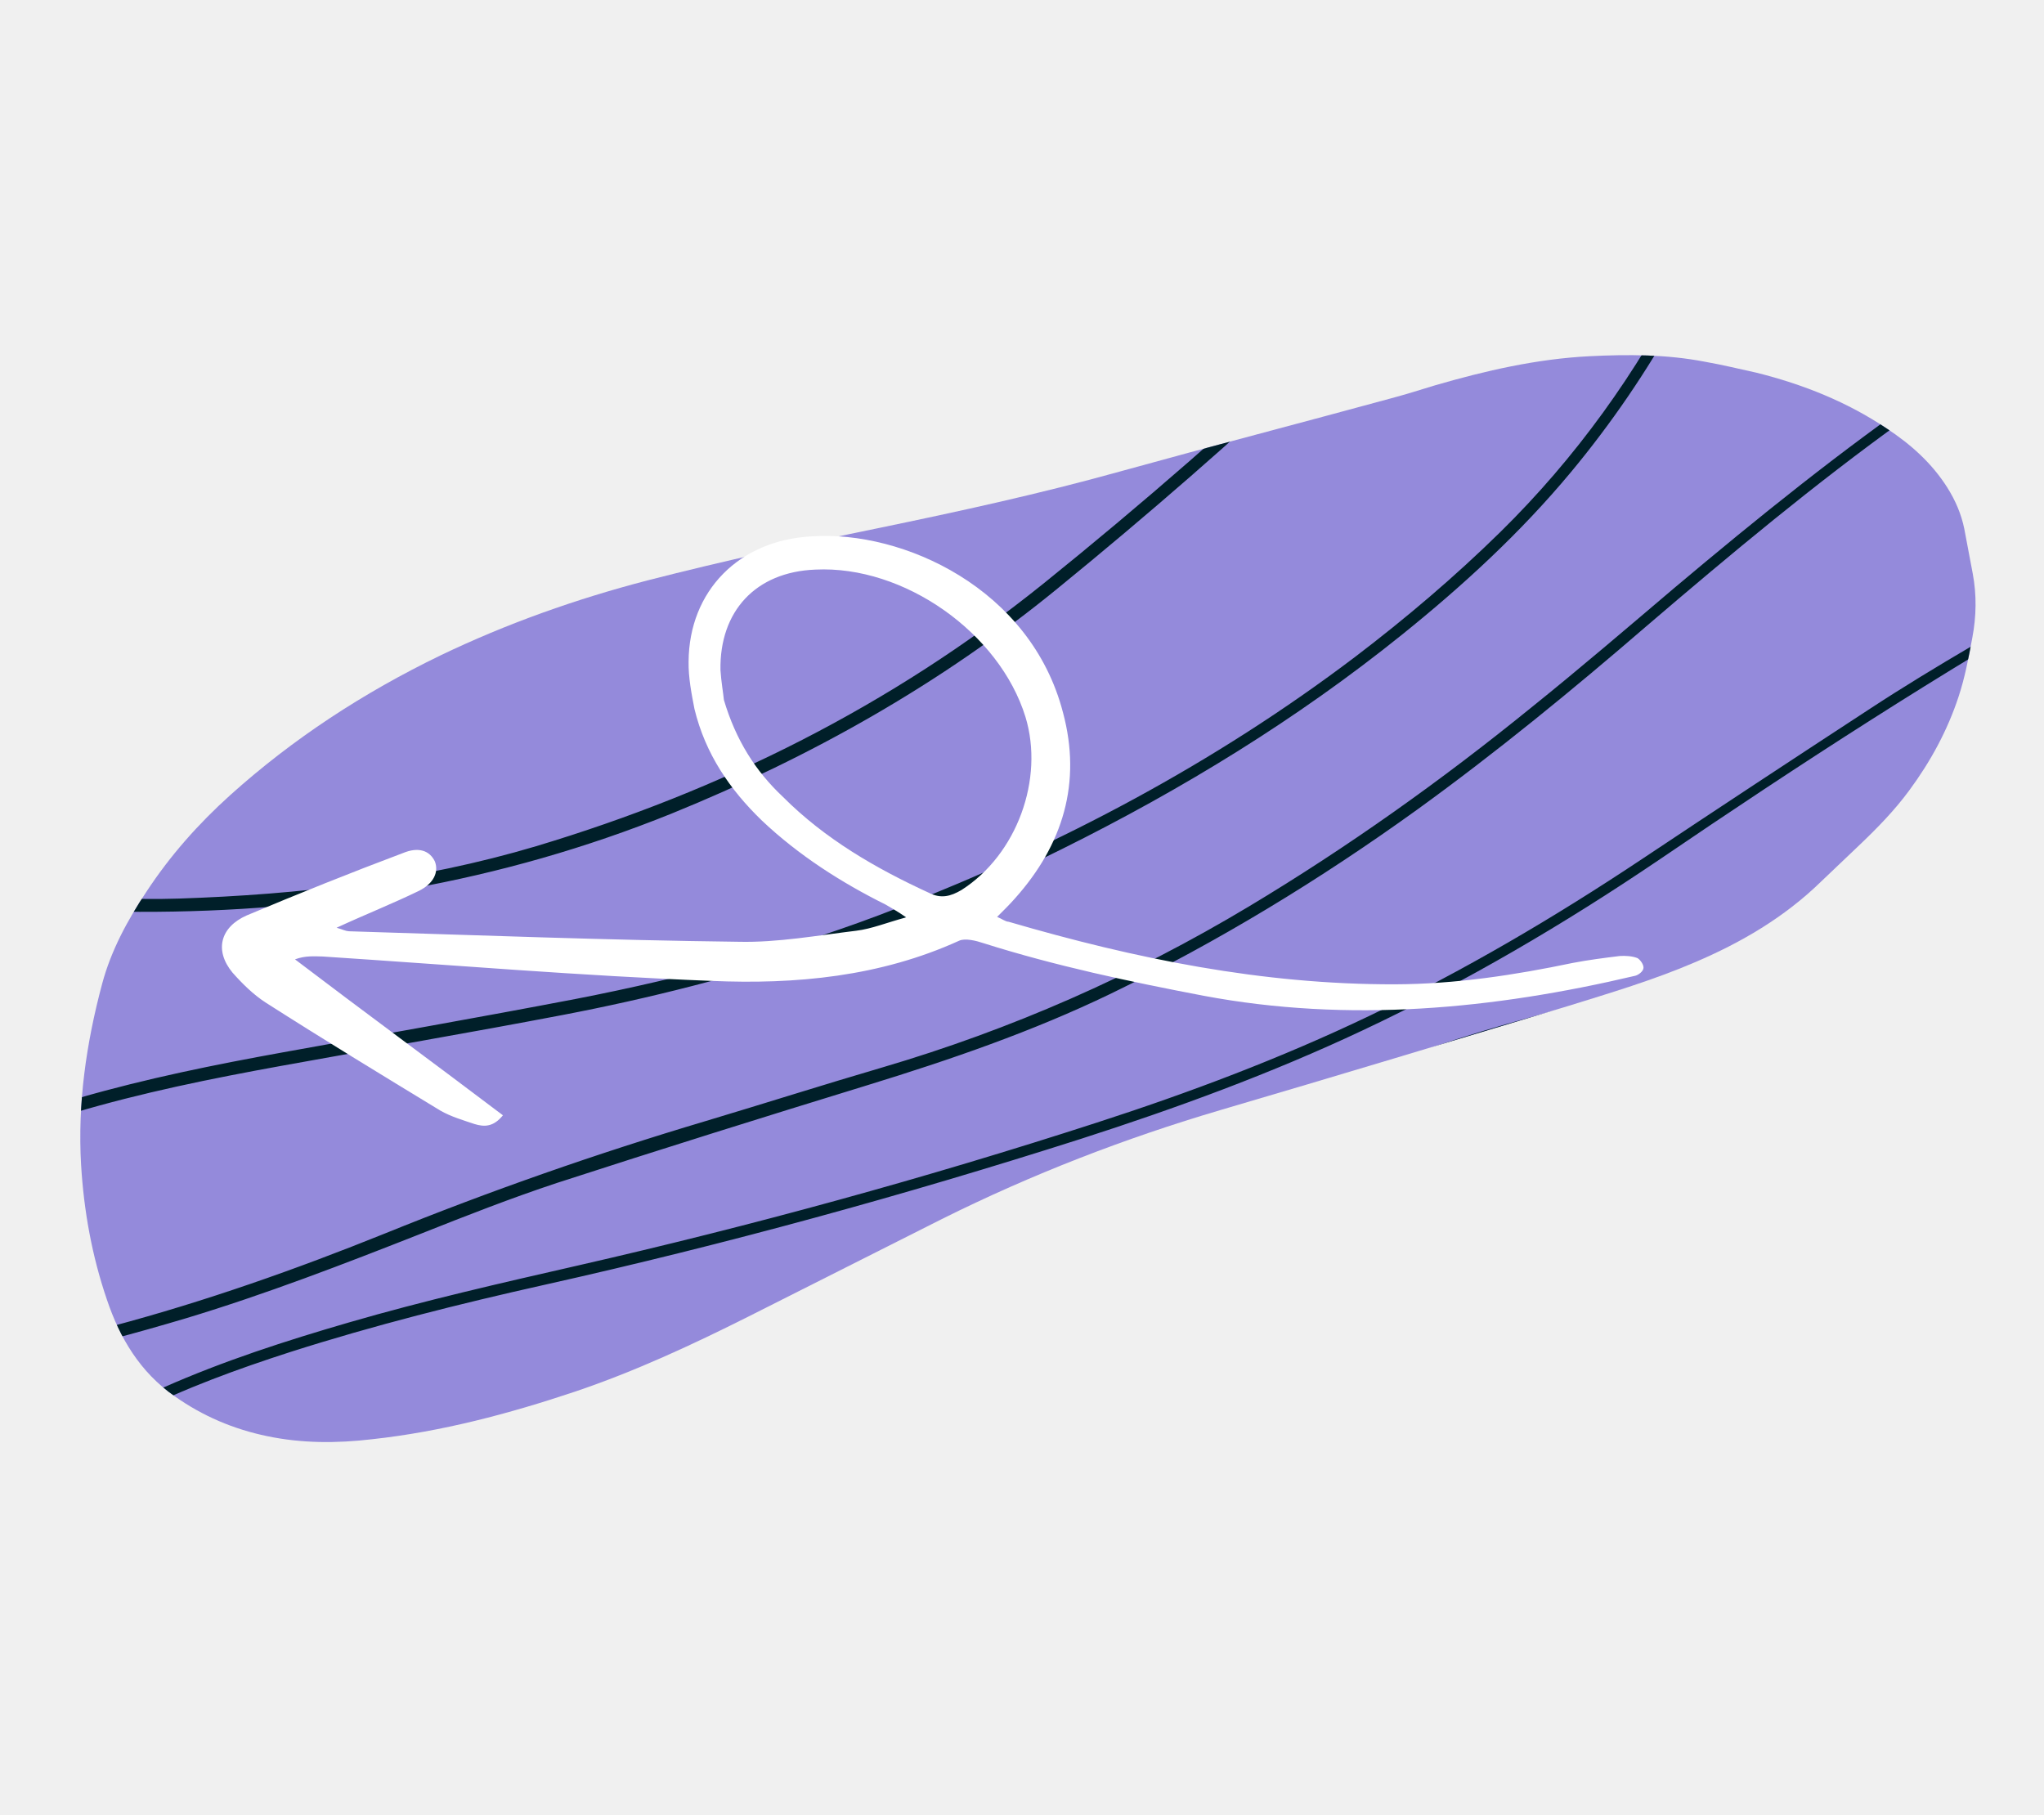
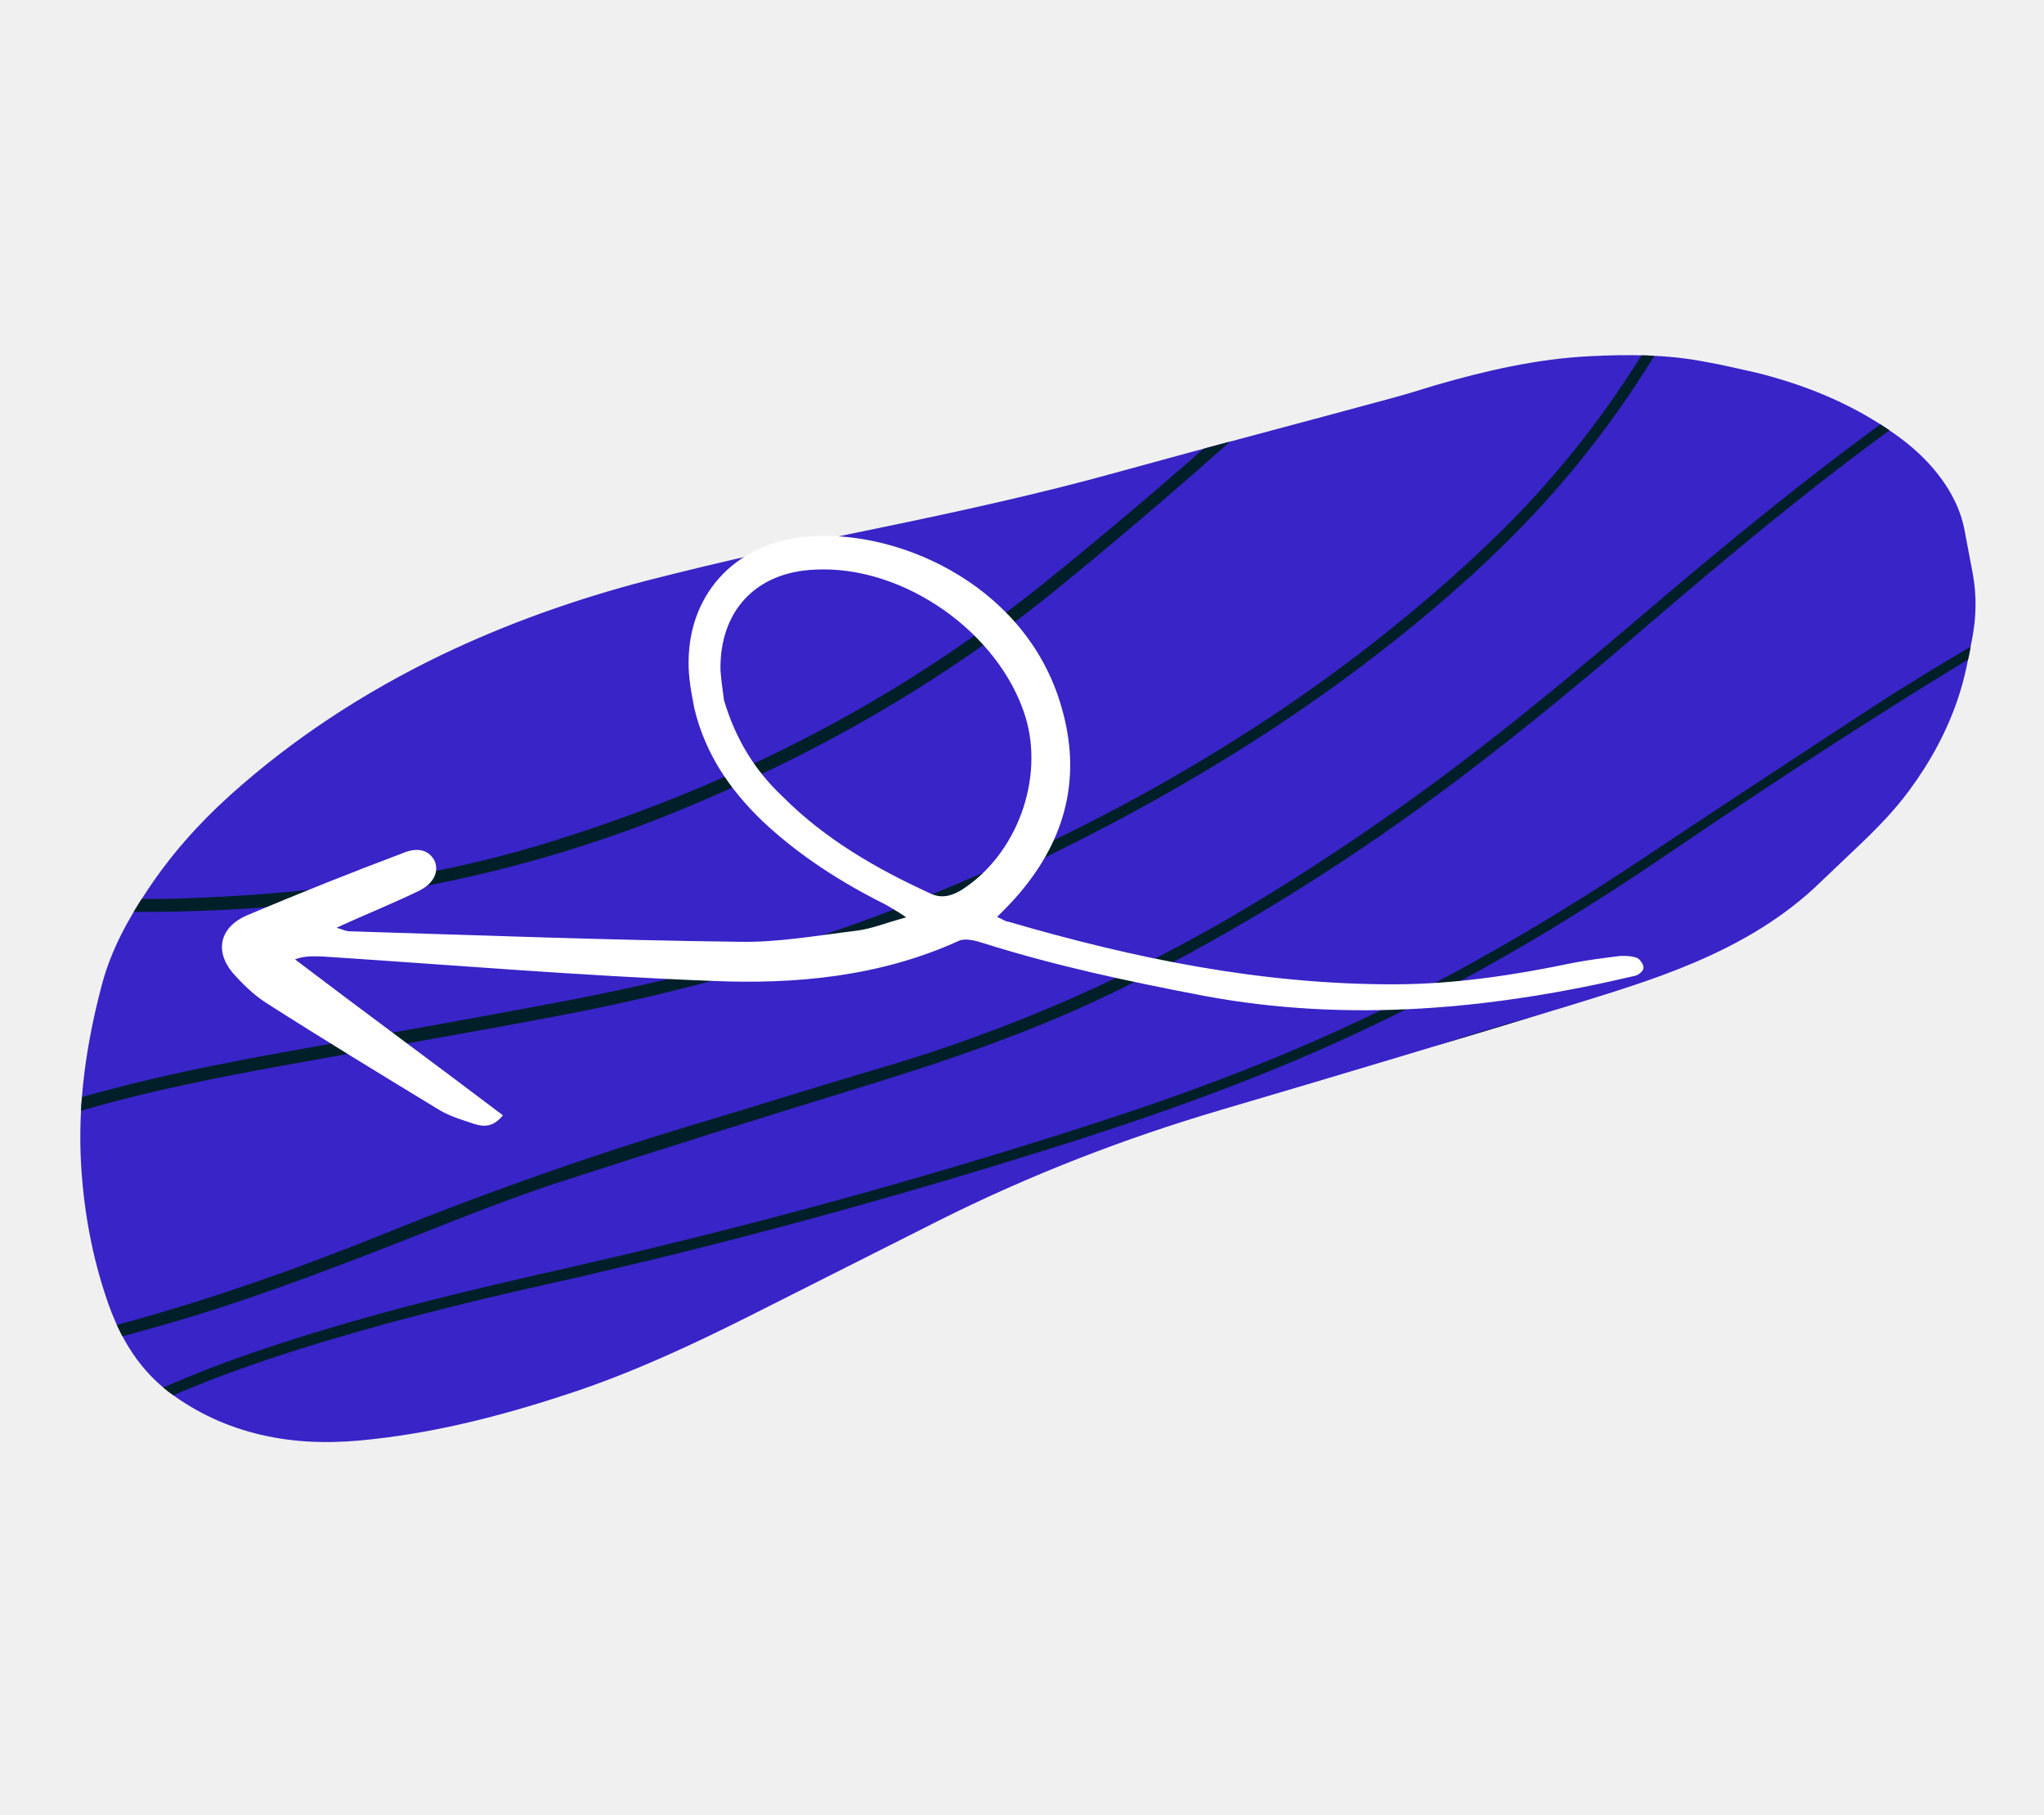
<svg xmlns="http://www.w3.org/2000/svg" width="107" height="95" viewBox="0 0 107 95" fill="none">
-   <path d="M91.96 19.514C94.391 20.122 96.695 21.04 98.766 22.431C100.023 23.26 101.131 24.243 101.943 25.532C102.364 26.203 102.668 26.906 102.826 27.677C102.979 28.468 103.116 29.233 103.269 30.024C103.481 31.153 103.457 32.283 103.248 33.384C103.054 34.425 102.861 35.467 102.528 36.47C101.945 38.243 101.059 39.871 99.949 41.374C99.173 42.431 98.258 43.364 97.309 44.267C96.645 44.904 95.987 45.521 95.324 46.157C93.409 48.023 91.147 49.346 88.704 50.385C86.549 51.308 84.313 51.974 82.091 52.664C76.029 54.491 69.987 56.323 63.915 58.104C58.889 59.586 54.01 61.473 49.31 63.815C45.917 65.52 42.544 67.231 39.15 68.937C36.228 70.404 33.241 71.79 30.13 72.843C26.645 74.01 23.114 74.95 19.471 75.345C17.634 75.561 15.811 75.565 13.985 75.183C12.218 74.817 10.602 74.126 9.143 73.093C7.336 71.837 6.272 70.051 5.593 68.026C4.813 65.738 4.39 63.395 4.245 60.977C4.058 57.755 4.518 54.599 5.348 51.499C5.815 49.759 6.665 48.187 7.669 46.677C8.901 44.799 10.376 43.136 12.043 41.633C15.347 38.66 19.034 36.261 23.049 34.315C26.543 32.636 30.165 31.356 33.898 30.384C37.902 29.357 41.955 28.471 45.992 27.645C50.235 26.767 54.469 25.844 58.662 24.674C63.385 23.367 68.132 22.131 72.849 20.845C73.611 20.642 74.383 20.398 75.13 20.17C77.78 19.401 80.452 18.788 83.211 18.648C85.232 18.547 87.246 18.551 89.243 18.936C90.184 19.102 91.07 19.318 91.96 19.514Z" fill="#3824C7" fill-opacity="0.5" />
+   <path d="M91.96 19.514C94.391 20.122 96.695 21.04 98.766 22.431C100.023 23.26 101.131 24.243 101.943 25.532C102.364 26.203 102.668 26.906 102.826 27.677C102.979 28.468 103.116 29.233 103.269 30.024C103.481 31.153 103.457 32.283 103.248 33.384C103.054 34.425 102.861 35.467 102.528 36.47C101.945 38.243 101.059 39.871 99.949 41.374C99.173 42.431 98.258 43.364 97.309 44.267C96.645 44.904 95.987 45.521 95.324 46.157C93.409 48.023 91.147 49.346 88.704 50.385C86.549 51.308 84.313 51.974 82.091 52.664C76.029 54.491 69.987 56.323 63.915 58.104C58.889 59.586 54.01 61.473 49.31 63.815C45.917 65.52 42.544 67.231 39.15 68.937C36.228 70.404 33.241 71.79 30.13 72.843C26.645 74.01 23.114 74.95 19.471 75.345C17.634 75.561 15.811 75.565 13.985 75.183C12.218 74.817 10.602 74.126 9.143 73.093C7.336 71.837 6.272 70.051 5.593 68.026C4.813 65.738 4.39 63.395 4.245 60.977C4.058 57.755 4.518 54.599 5.348 51.499C5.815 49.759 6.665 48.187 7.669 46.677C8.901 44.799 10.376 43.136 12.043 41.633C15.347 38.66 19.034 36.261 23.049 34.315C26.543 32.636 30.165 31.356 33.898 30.384C37.902 29.357 41.955 28.471 45.992 27.645C50.235 26.767 54.469 25.844 58.662 24.674C63.385 23.367 68.132 22.131 72.849 20.845C73.611 20.642 74.383 20.398 75.13 20.17C77.78 19.401 80.452 18.788 83.211 18.648C85.232 18.547 87.246 18.551 89.243 18.936C90.184 19.102 91.07 19.318 91.96 19.514Z" fill="#3824C7" fillOpacity="0.5" />
  <mask id="mask0_1971_2538" style="mask-type:alpha" maskUnits="userSpaceOnUse" x="4" y="18" width="100" height="58">
    <path d="M91.96 19.514C94.391 20.122 96.695 21.04 98.766 22.431C100.023 23.26 101.131 24.243 101.943 25.532C102.364 26.203 102.668 26.906 102.826 27.677C102.979 28.468 103.116 29.233 103.269 30.024C103.481 31.153 103.457 32.283 103.248 33.384C103.054 34.425 102.861 35.467 102.528 36.47C101.945 38.243 101.059 39.871 99.949 41.374C99.173 42.431 98.258 43.364 97.309 44.267C96.645 44.904 95.987 45.521 95.324 46.157C93.409 48.023 91.147 49.346 88.704 50.385C86.549 51.308 84.313 51.974 82.091 52.664C76.029 54.491 69.987 56.323 63.915 58.104C58.889 59.586 54.01 61.473 49.31 63.815C45.917 65.52 42.544 67.231 39.15 68.937C36.228 70.404 33.241 71.79 30.13 72.843C26.645 74.01 23.114 74.95 19.471 75.345C17.634 75.561 15.811 75.565 13.985 75.183C12.218 74.817 10.602 74.126 9.143 73.093C7.336 71.837 6.272 70.051 5.593 68.026C4.813 65.738 4.39 63.395 4.245 60.977C4.058 57.755 4.518 54.599 5.348 51.499C5.815 49.759 6.665 48.187 7.669 46.677C8.901 44.799 10.376 43.136 12.043 41.633C15.347 38.66 19.034 36.261 23.049 34.315C26.543 32.636 30.165 31.356 33.898 30.384C37.902 29.357 41.955 28.471 45.992 27.645C50.235 26.767 54.469 25.844 58.662 24.674C63.385 23.367 68.132 22.131 72.849 20.845C73.611 20.642 74.383 20.398 75.13 20.17C77.78 19.401 80.452 18.788 83.211 18.648C85.232 18.547 87.246 18.551 89.243 18.936C90.184 19.102 91.07 19.318 91.96 19.514Z" fill="black" />
  </mask>
  <g mask="url(#mask0_1971_2538)">
    <path d="M-7.054 44.51C-6.749 44.571 -6.518 44.59 -6.304 44.669C-5.529 44.898 -4.76 45.147 -3.985 45.376C0.378 46.609 4.833 47.181 9.351 47.041C15.687 46.831 21.967 46.114 28.069 44.298C37.765 41.387 46.674 36.937 54.596 30.572C59.788 26.39 64.824 21.995 69.672 17.421C73.969 13.386 78.413 9.518 83.133 5.981C84.425 4.999 85.732 4.041 87.161 3.267C87.84 2.892 88.564 2.592 89.281 2.313C89.64 2.174 90.063 2.115 90.455 2.092C91.43 2.053 92.13 2.562 92.299 3.529C92.396 4.048 92.411 4.631 92.337 5.147C92.228 5.954 92.059 6.744 91.81 7.513C89.65 13.815 86.495 19.593 82.225 24.729C79.6 27.884 76.586 30.655 73.389 33.228C67.895 37.651 61.923 41.302 55.618 44.435C47.307 48.574 38.556 51.395 29.452 53.135C24.55 54.072 19.654 54.904 14.743 55.795C11.07 56.462 7.422 57.199 3.859 58.259C1.088 59.081 -1.606 60.095 -4.117 61.545C-5.156 62.145 -6.172 62.816 -7.074 63.624C-7.89 64.349 -8.622 65.16 -9.086 66.172C-9.347 66.745 -9.507 67.345 -9.428 68.009C-9.364 68.648 -9.076 69.175 -8.586 69.585C-8.116 69.99 -7.562 70.245 -6.973 70.446C-5.195 71.008 -3.373 71.089 -1.527 70.919C1.003 70.675 3.459 70.069 5.906 69.417C10.754 68.123 15.487 66.454 20.149 64.574C25.656 62.342 31.238 60.387 36.922 58.694C40.021 57.767 43.091 56.789 46.185 55.882C52.932 53.896 59.323 51.086 65.375 47.456C70.56 44.345 75.46 40.856 80.144 37.053C82.685 35.012 85.161 32.889 87.658 30.771C92.003 27.113 96.432 23.541 101.112 20.316C103.902 18.384 106.784 16.584 109.872 15.139C111.932 14.17 114.041 13.341 116.254 12.841C117.075 12.654 117.881 12.527 118.724 12.582C119.291 12.626 119.841 12.731 120.349 12.996C121.176 13.431 121.701 14.108 121.938 14.986C122.189 15.889 122.138 16.797 121.943 17.688C121.583 19.349 120.765 20.802 119.758 22.161C118.54 23.828 117.064 25.255 115.49 26.569C113.56 28.174 111.493 29.57 109.317 30.809C101.6 35.214 94.156 40.036 86.815 45.035C81.867 48.382 76.729 51.399 71.333 53.94C66.549 56.195 61.582 58.014 56.562 59.627C47.328 62.576 38.004 65.136 28.541 67.252C24.05 68.256 19.592 69.376 15.209 70.774C12.416 71.676 9.663 72.674 7.034 74.006C5.621 74.721 4.286 75.542 3.059 76.521C1.613 77.677 0.376 79.017 -0.551 80.633C-1.203 81.787 -1.55 83.002 -1.502 84.344C-1.504 86.272 -0.552 87.599 1.219 88.266C2.656 88.823 4.146 88.944 5.67 88.773C7.547 88.569 9.315 87.971 11.055 87.237C13.422 86.242 15.677 85.024 17.923 83.761C22.035 81.455 25.986 78.87 29.936 76.285C32.455 74.645 34.979 72.985 37.532 71.375C42.237 68.456 47.185 65.988 52.274 63.794C59.397 60.73 66.606 57.903 73.882 55.223C77.142 54.017 80.507 53.14 83.876 52.242C86.974 51.401 90.087 50.584 93.118 49.51C95.988 48.479 98.781 47.255 101.335 45.56C103.651 44.038 105.74 42.239 107.395 39.982C108.166 38.946 108.827 37.837 109.205 36.588C109.396 35.953 109.508 35.297 109.474 34.624C109.451 34.231 109.356 33.863 109.005 33.576C109.105 33.603 109.195 33.584 109.29 33.631C109.548 33.786 109.669 34.054 109.7 34.341C109.737 34.844 109.768 35.367 109.699 35.863C109.512 37.12 108.982 38.221 108.311 39.285C106.969 41.411 105.232 43.175 103.258 44.704C100.388 46.936 97.183 48.499 93.782 49.752C90.785 50.857 87.702 51.724 84.615 52.526C80.418 53.631 76.26 54.831 72.215 56.405C69.561 57.431 66.922 58.481 64.263 59.526C59.663 61.337 55.071 63.193 50.557 65.242C44.414 68.011 38.592 71.338 32.965 75.06C29.232 77.554 25.44 79.946 21.628 82.332C18.74 84.152 15.735 85.769 12.627 87.208C11.159 87.886 9.673 88.474 8.124 88.895C6.51 89.32 4.884 89.549 3.211 89.314C2.324 89.184 1.459 88.974 0.642 88.583C-0.973 87.808 -1.87 86.517 -2.016 84.742C-2.172 83.007 -1.709 81.437 -0.801 79.966C0.222 78.311 1.556 76.932 3.092 75.758C4.786 74.476 6.636 73.492 8.558 72.636C11.695 71.247 14.957 70.192 18.258 69.233C22.21 68.084 26.228 67.168 30.246 66.251C39.401 64.16 48.447 61.675 57.39 58.778C62.248 57.207 67.039 55.404 71.662 53.192C76.628 50.815 81.361 48.032 85.952 44.975C89.919 42.33 93.9 39.71 97.902 37.096C101.385 34.814 105.015 32.786 108.616 30.707C110.644 29.536 112.634 28.268 114.502 26.818C116.431 25.299 118.207 23.631 119.632 21.591C120.337 20.559 120.948 19.479 121.33 18.295C121.557 17.606 121.685 16.89 121.667 16.157C121.635 14.197 120.495 13.013 118.541 13.025C117.833 13.028 117.118 13.137 116.437 13.276C113.912 13.821 111.56 14.841 109.255 16.003C105.841 17.703 102.733 19.785 99.683 21.969C95.011 25.325 90.595 29.008 86.228 32.746C82.325 36.115 78.343 39.378 74.169 42.397C69.095 46.053 63.767 49.298 58.127 52.03C54.041 54 49.767 55.47 45.446 56.799C40.004 58.47 34.577 60.167 29.153 61.928C26.755 62.722 24.384 63.651 22.032 64.586C17.983 66.18 13.919 67.749 9.744 69.01C7.089 69.799 4.405 70.537 1.669 71.068C-0.094 71.41 -1.856 71.667 -3.658 71.591C-5.083 71.552 -6.486 71.348 -7.822 70.733C-7.976 70.67 -8.126 70.587 -8.255 70.51C-10.215 69.427 -10.276 67.653 -9.719 66.216C-9.31 65.169 -8.622 64.281 -7.836 63.506C-6.565 62.282 -5.107 61.322 -3.537 60.5C-1.089 59.205 1.503 58.249 4.178 57.466C7.686 56.455 11.243 55.736 14.825 55.088C19.938 54.165 25.066 53.267 30.149 52.293C35.893 51.174 41.548 49.667 47.008 47.529C55.551 44.203 63.593 39.949 70.933 34.392C73.599 32.363 76.152 30.196 78.536 27.856C82.494 23.965 85.677 19.524 88.201 14.584C89.229 12.588 90.182 10.55 90.927 8.413C91.353 7.22 91.755 6.041 91.842 4.757C91.864 4.355 91.86 3.969 91.771 3.58C91.617 2.875 91.176 2.521 90.452 2.584C90.04 2.602 89.626 2.706 89.247 2.84C88.303 3.166 87.406 3.633 86.613 4.192C85.002 5.325 83.391 6.458 81.844 7.672C77.356 11.142 73.164 14.949 69.056 18.842C64.642 22.997 60.06 26.977 55.37 30.801C49.249 35.805 42.461 39.623 35.149 42.594C26.209 46.2 16.917 47.761 7.3 47.735C4.302 47.725 1.36 47.344 -1.555 46.627C-3.406 46.174 -5.208 45.541 -6.906 44.679C-6.926 44.673 -6.936 44.628 -7.054 44.51Z" fill="#001F29" />
  </g>
  <path d="M52.197 48C52.464 48.107 52.62 48.244 52.802 48.255C59.394 50.181 66.075 51.549 73.04 51.529C76.194 51.518 79.285 51.047 82.331 50.41C83.124 50.257 83.987 50.145 84.795 50.047C85.088 50.028 85.451 50.05 85.718 50.157C85.859 50.239 86.045 50.487 86.034 50.669C86.023 50.85 85.775 51.036 85.608 51.08C78.156 52.839 70.603 53.552 63.014 52.13C59.122 51.386 55.27 50.572 51.495 49.379C51.102 49.246 50.527 49.102 50.209 49.247C46.067 51.132 41.649 51.541 37.249 51.35C30.448 51.087 23.683 50.517 16.892 50.073C16.473 50.066 15.983 50.019 15.443 50.223C19.034 52.954 22.666 55.615 26.327 58.386C25.835 58.995 25.361 59.003 24.841 58.844C24.252 58.645 23.607 58.46 23.043 58.135C19.983 56.274 16.923 54.413 13.903 52.482C13.254 52.06 12.687 51.498 12.174 50.92C11.206 49.75 11.534 48.53 12.919 47.921C15.65 46.772 18.339 45.694 21.099 44.656C21.903 44.322 22.493 44.521 22.768 45.103C22.972 45.644 22.717 46.248 21.928 46.638C20.558 47.303 19.157 47.858 17.62 48.567C17.943 48.66 18.084 48.741 18.265 48.752C25.052 48.959 31.854 49.221 38.666 49.302C40.705 49.351 42.806 48.967 44.826 48.724C45.634 48.626 46.438 48.292 47.438 48.024C47.001 47.724 46.648 47.521 46.366 47.358C44.03 46.197 41.8 44.769 39.886 42.959C38.197 41.326 36.924 39.463 36.354 37.114C36.201 36.321 36.033 35.472 36.047 34.635C36.069 30.936 38.69 28.267 42.511 28.078C47.251 27.761 53.96 30.788 55.647 37.306C56.629 40.974 55.651 44.215 53.13 47.035C52.856 47.346 52.527 47.673 52.197 48ZM37.895 36.641C38.517 38.739 39.549 40.368 40.981 41.712C43.182 43.922 45.86 45.468 48.645 46.747C49.264 47.058 49.765 46.924 50.331 46.593C53.231 44.744 54.672 40.784 53.682 37.534C52.324 33.133 47.324 29.588 42.68 29.819C39.555 29.942 37.664 31.997 37.715 35.081C37.753 35.667 37.861 36.293 37.895 36.641Z" fill="white" />
</svg>
